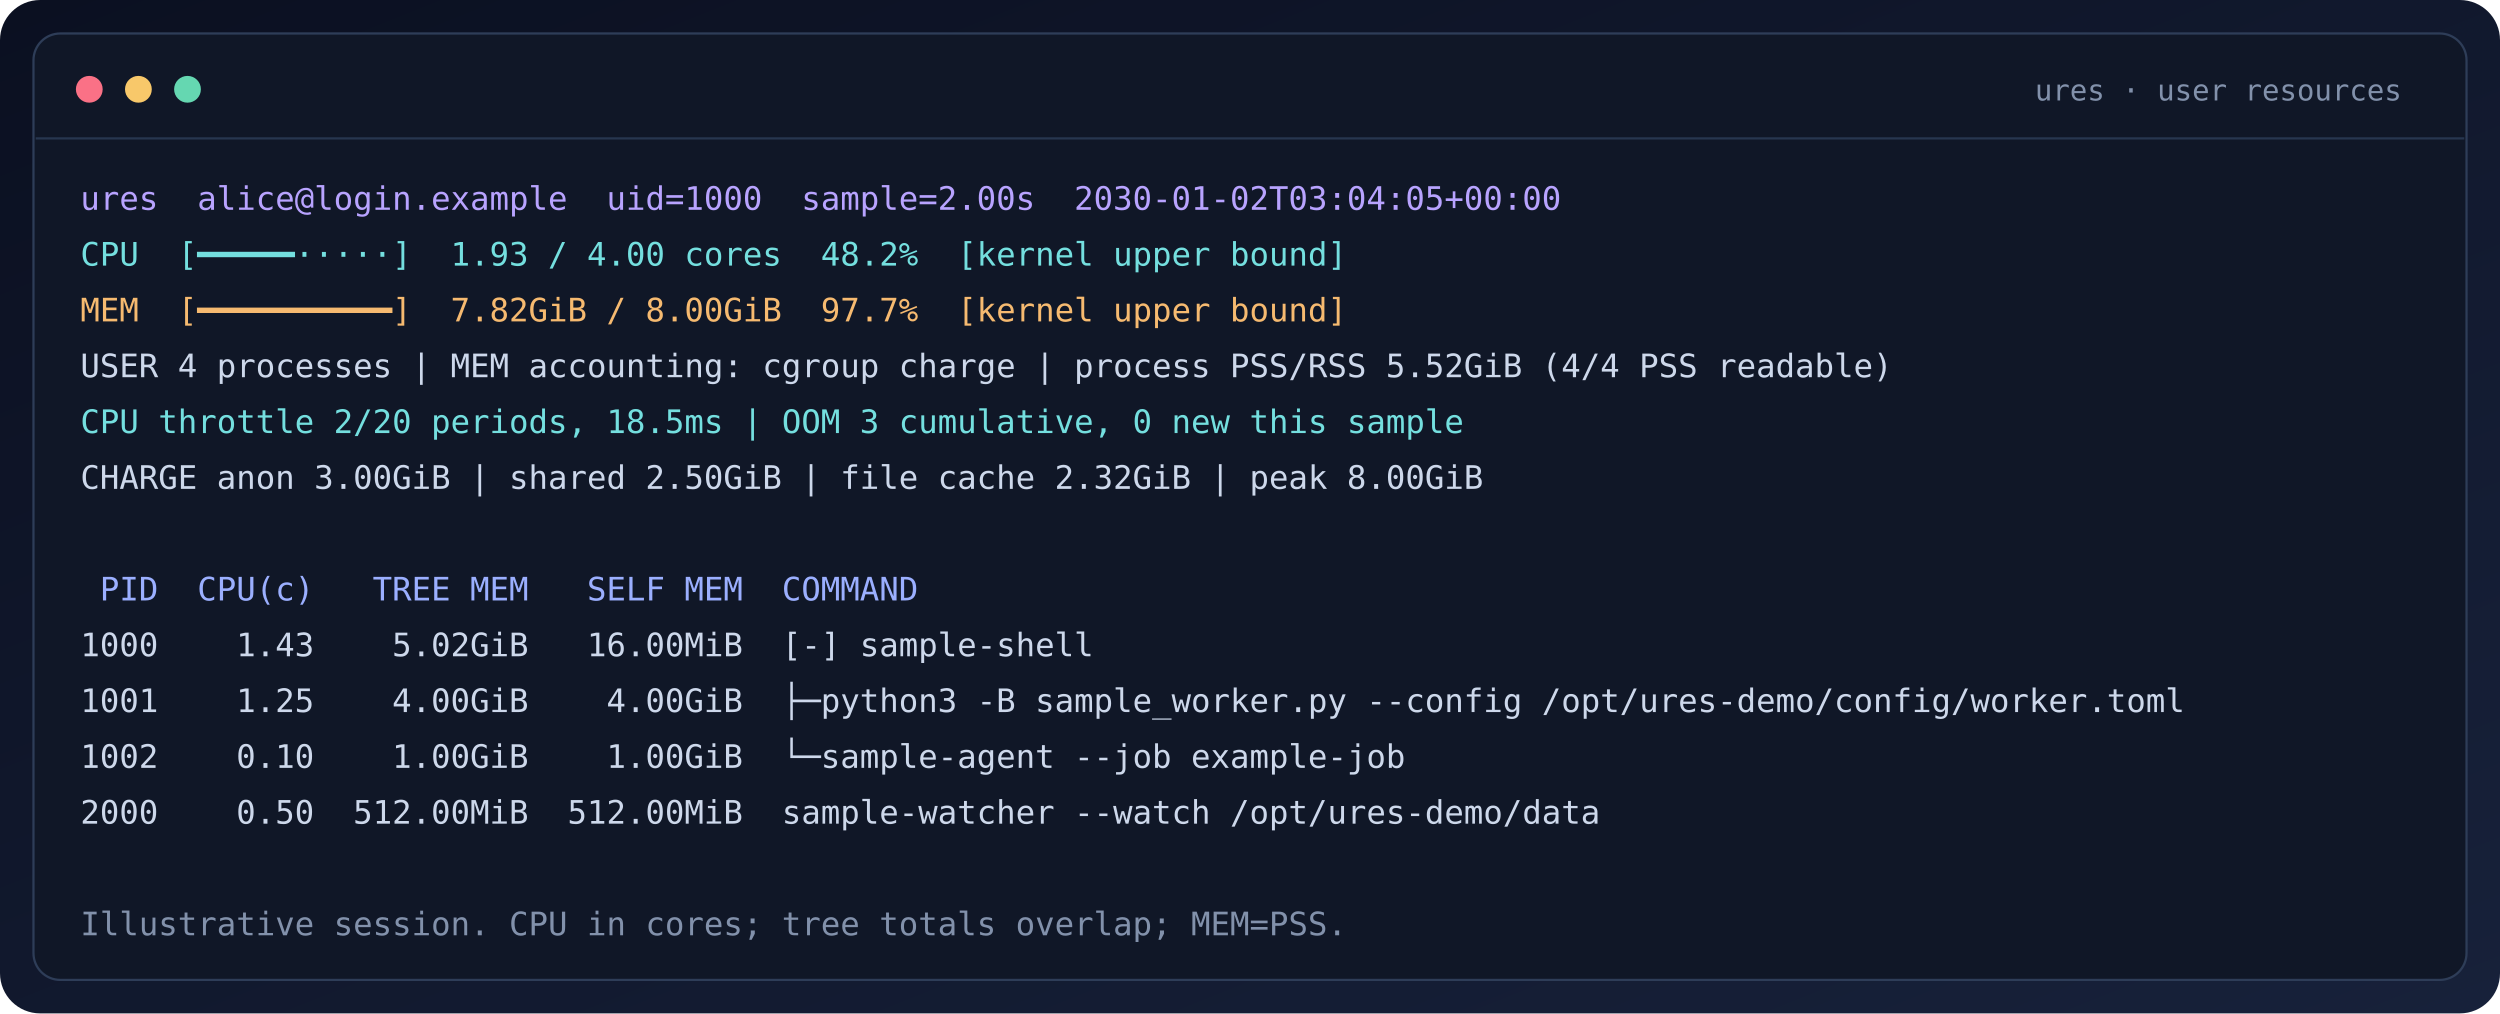
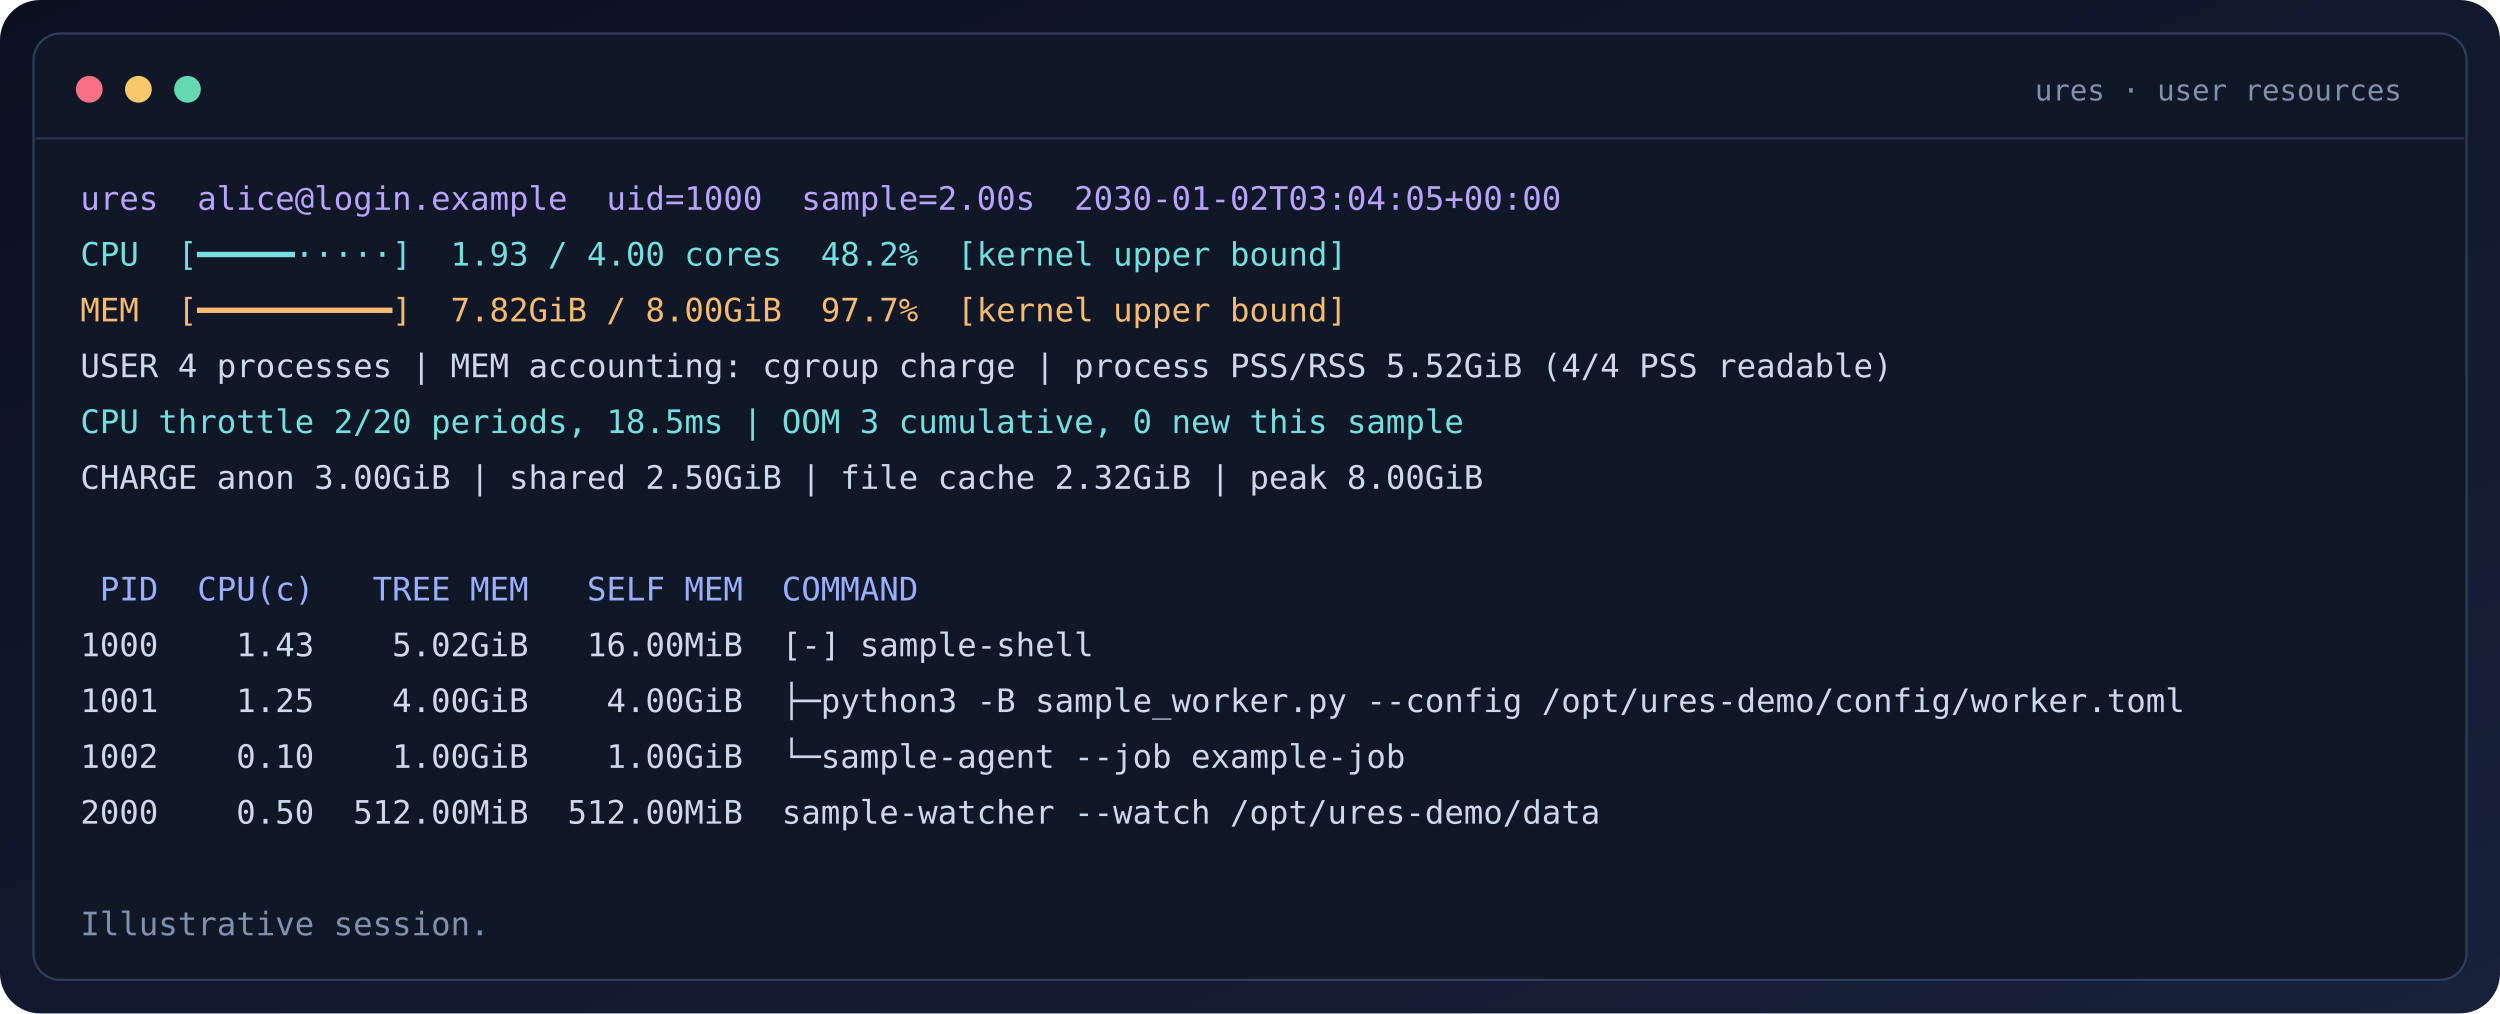
<svg xmlns="http://www.w3.org/2000/svg" width="1120" height="454" viewBox="0 0 1120 454" role="img" aria-label="ures fictional terminal preview">
  <defs>
    <linearGradient id="bg" x2="1" y2="1">
      <stop stop-color="#0b1021" />
      <stop offset="1" stop-color="#17213a" />
    </linearGradient>
  </defs>
  <rect width="1120" height="454" rx="18" fill="url(#bg)" />
  <rect x="15" y="15" width="1090" height="424" rx="12" fill="#101727" stroke="#2e3d58" />
  <circle cx="40" cy="40" r="6" fill="#fa7186" />
  <circle cx="62" cy="40" r="6" fill="#f8c86a" />
  <circle cx="84" cy="40" r="6" fill="#65d7b1" />
  <text x="1076" y="45" text-anchor="end" fill="#8291ab" font-family="monospace" font-size="13">ures · user resources</text>
  <path d="M16 62H1104" stroke="#27364f" />
  <g font-family="'DejaVu Sans Mono',monospace" font-size="14.5" xml:space="preserve">
    <text x="36" y="94" fill="#b8a3ff">ures  alice@login.example  uid=1000  sample=2.00s  2030-01-02T03:04:05+00:00</text>
    <text x="36" y="119" fill="#74dfdf">CPU  [━━━━━·····]  1.93 / 4.00 cores  48.2%  [kernel upper bound]</text>
    <text x="36" y="144" fill="#f6ba70">MEM  [━━━━━━━━━━]  7.82GiB / 8.00GiB  97.7%  [kernel upper bound]</text>
    <text x="36" y="169" fill="#cdd8eb">USER 4 processes | MEM accounting: cgroup charge | process PSS/RSS 5.52GiB (4/4 PSS readable)</text>
    <text x="36" y="194" fill="#74dfdf">CPU throttle 2/20 periods, 18.5ms | OOM 3 cumulative, 0 new this sample</text>
    <text x="36" y="219" fill="#cdd8eb">CHARGE anon 3.00GiB | shared 2.50GiB | file cache 2.32GiB | peak 8.00GiB</text>
    <text x="36" y="244" fill="#cdd8eb" />
    <text x="36" y="269" fill="#9bafff"> PID  CPU(c)   TREE MEM   SELF MEM  COMMAND</text>
    <text x="36" y="294" fill="#cdd8eb">1000    1.43    5.02GiB   16.00MiB  [-] sample-shell</text>
    <text x="36" y="319" fill="#cdd8eb">1001    1.25    4.00GiB    4.00GiB  ├─python3 -B sample_worker.py --config /opt/ures-demo/config/worker.toml</text>
    <text x="36" y="344" fill="#cdd8eb">1002    0.10    1.00GiB    1.00GiB  └─sample-agent --job example-job</text>
    <text x="36" y="369" fill="#cdd8eb">2000    0.50  512.00MiB  512.00MiB  sample-watcher --watch /opt/ures-demo/data</text>
    <text x="36" y="394" fill="#cdd8eb" />
-     <text x="36" y="419" fill="#8291ab">Illustrative session. CPU in cores; tree totals overlap; MEM=PSS.</text>
+     <text x="36" y="419" fill="#8291ab">Illustrative session.</text>
  </g>
</svg>
